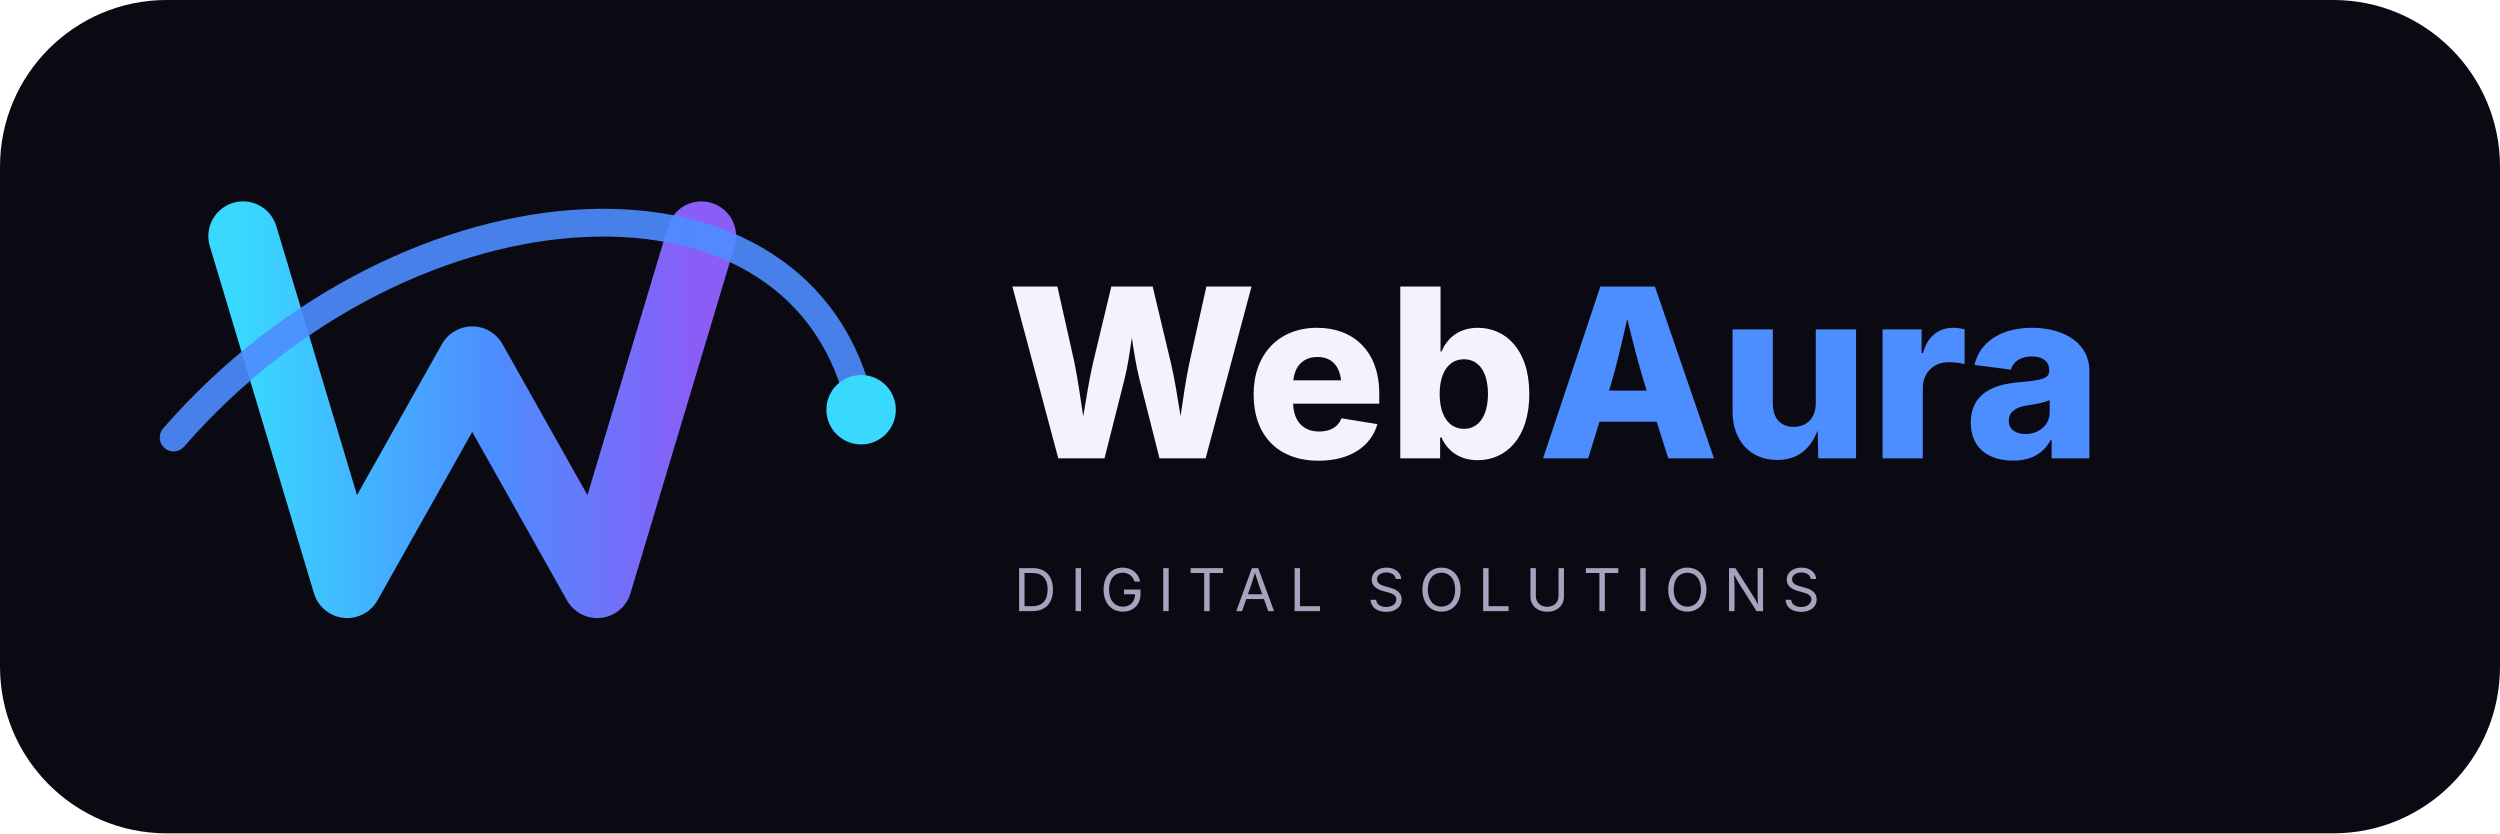
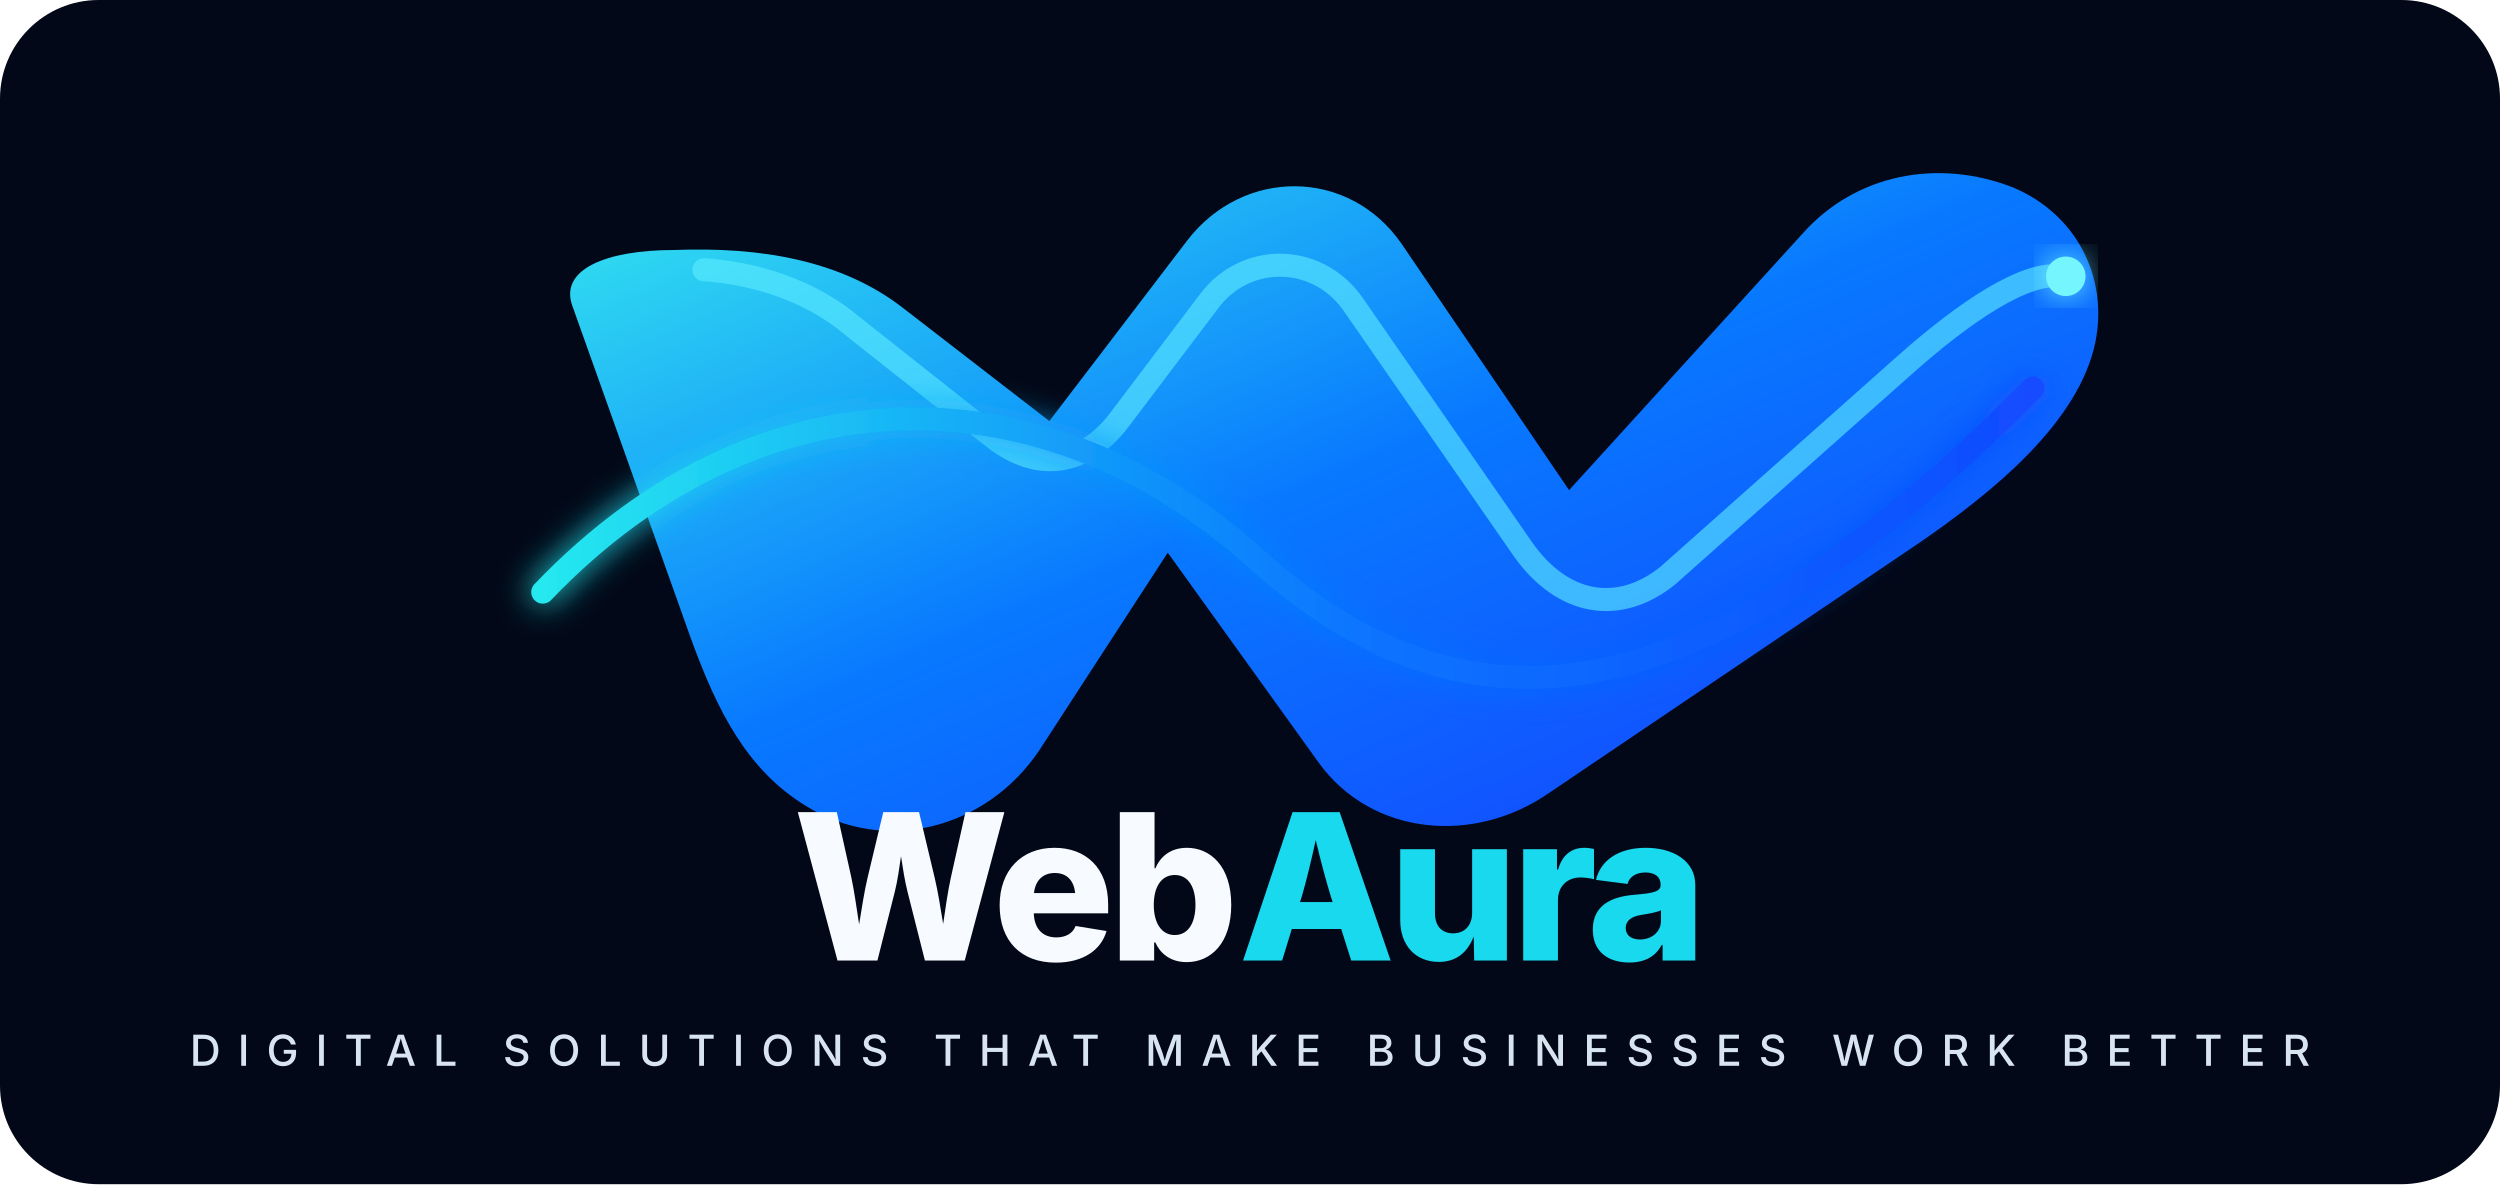
- <svg xmlns="http://www.w3.org/2000/svg" viewBox="0 0 360 120" role="img" aria-label="WebAura">
+ <svg xmlns="http://www.w3.org/2000/svg" viewBox="0 0 760 360" role="img" aria-label="WebAura — Digital solutions that make businesses work better">
  <defs>
-     <linearGradient id="g" x1="0" x2="1">
-       <stop stop-color="#39d8ff" />
-       <stop offset=".55" stop-color="#4c8dff" />
-       <stop offset="1" stop-color="#8b5cf6" />
+     <linearGradient id="wg" x1="0" y1="0" x2="1" y2="1">
+       <stop offset="0" stop-color="#35e8ee" />
+       <stop offset=".48" stop-color="#0879ff" />
+       <stop offset="1" stop-color="#173cff" />
    </linearGradient>
+     <linearGradient id="wg2" x1="0" y1="0" x2="1" y2="0">
+       <stop stop-color="#25e8ef" />
+       <stop offset=".55" stop-color="#0874ff" />
+       <stop offset="1" stop-color="#124cff" />
+     </linearGradient>
+     <filter id="glow" x="-30%" y="-30%" width="160%" height="160%">
+       <feGaussianBlur stdDeviation="5" result="b" />
+       <feMerge>
+         <feMergeNode in="b" />
+         <feMergeNode in="SourceGraphic" />
+       </feMerge>
+     </filter>
  </defs>
-   <rect width="360" height="120" rx="24" fill="#0b0a12" />
-   <path d="M35 34l15 50 18-32 18 32 15-50" fill="none" stroke="url(#g)" stroke-width="10" stroke-linecap="round" stroke-linejoin="round" />
-   <path d="M25 63c34-39 91-42 99-4" fill="none" stroke="#4c8dff" stroke-width="4" stroke-linecap="round" opacity=".9" />
-   <circle cx="124" cy="59" r="5" fill="#39d8ff" />
-   <text x="145" y="66" font-family="Inter,Arial,sans-serif" font-size="34" font-weight="800" fill="#f4f2fa">Web<tspan fill="#4c8dff">Aura</tspan>
+   <rect width="760" height="360" rx="30" fill="#020817" />
+   <path d="M205 76 C231 75 256 79 275 94 L319 128 L361 73 C378 51 410 51 426 74 L477 149 L548 71 C564 53 589 48 612 57 C631 65 641 84 637 104 C632 128 607 149 582 166 L471 241 C448 257 417 254 401 232 L355 168 L316 228 C300 252 269 260 245 245 C227 234 218 216 210 194 L174 93 C170 82 184 76 205 76 Z" fill="url(#wg)" />
+   <path d="M214 82 C229 83 246 88 259 99 L302 133 C316 144 330 141 340 128 L368 91 C379 77 400 77 411 92 L463 167 C475 184 492 187 507 175 L579 111 C597 95 616 82 627 84" fill="none" stroke="#5cecff" stroke-width="7" stroke-linecap="round" opacity=".62" />
+   <path d="M165 180 C232 110 319 113 382 170 C442 224 512 225 618 118" fill="none" stroke="url(#wg2)" stroke-width="7" stroke-linecap="round" filter="url(#glow)" />
+   <circle cx="628" cy="84" r="6" fill="#75f6ff" filter="url(#glow)" />
+   <text x="380" y="292" text-anchor="middle" font-family="Inter,Arial,sans-serif" font-size="62" font-weight="800" letter-spacing="-2" fill="#f7fbff">Web<tspan fill="#18d9ee">Aura</tspan>
  </text>
-   <text x="146" y="88" font-family="Inter,Arial,sans-serif" font-size="8.5" letter-spacing="2" fill="#a7a2be">DIGITAL SOLUTIONS</text>
+   <text x="380" y="324" text-anchor="middle" font-family="Inter,Arial,sans-serif" font-size="13" font-weight="500" letter-spacing="5.2" fill="#d8e5f0">DIGITAL SOLUTIONS THAT MAKE BUSINESSES WORK BETTER</text>
</svg>
